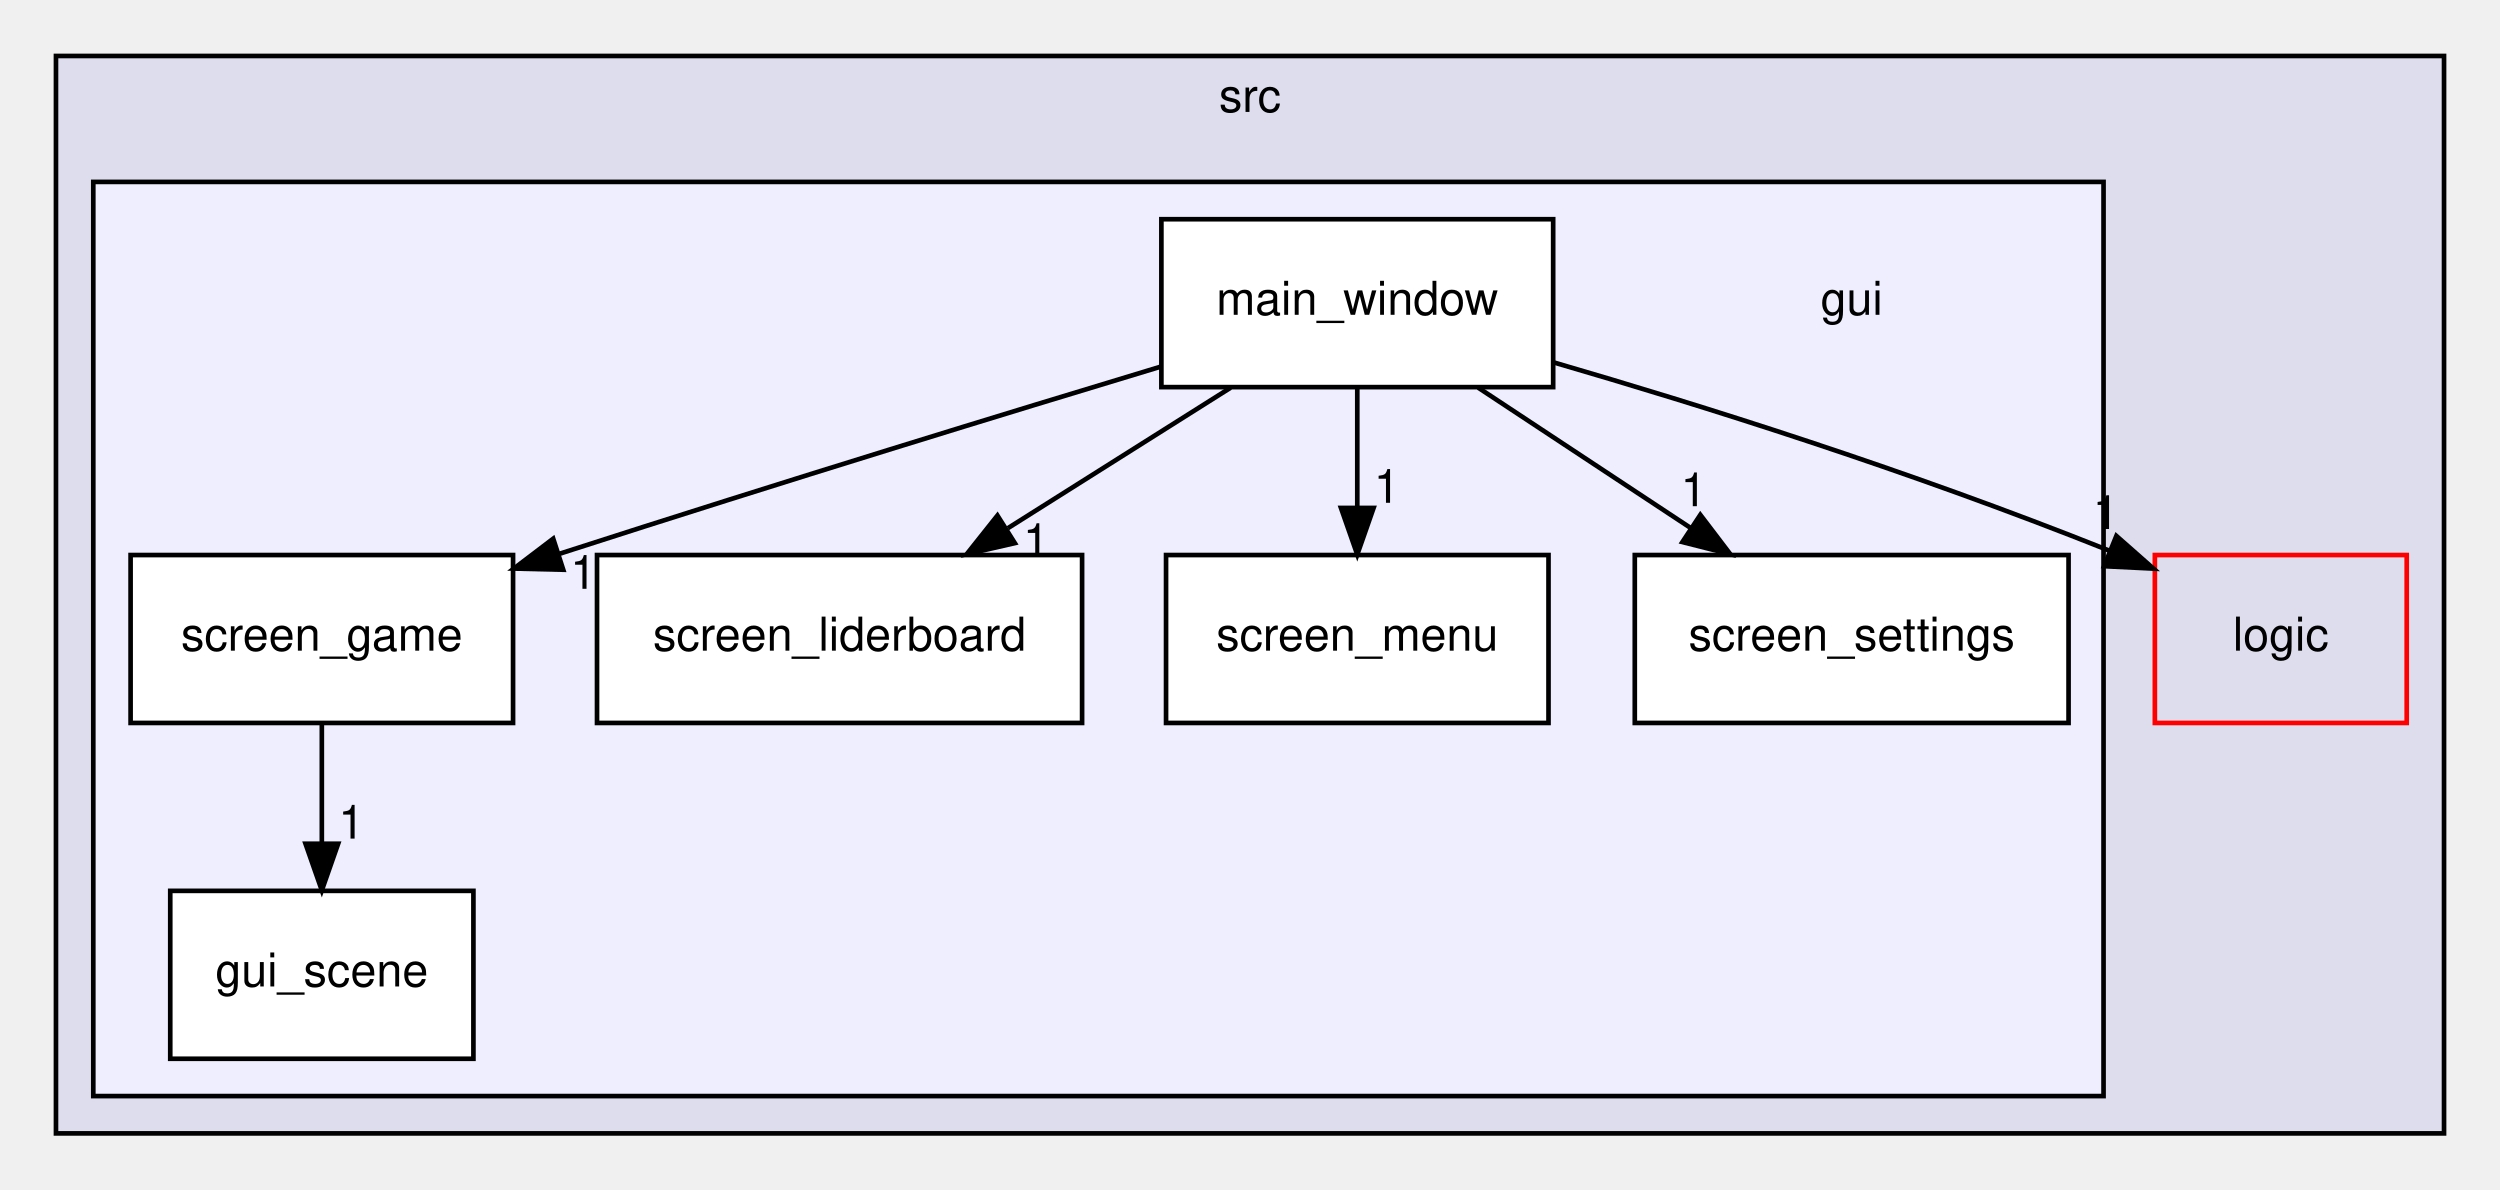
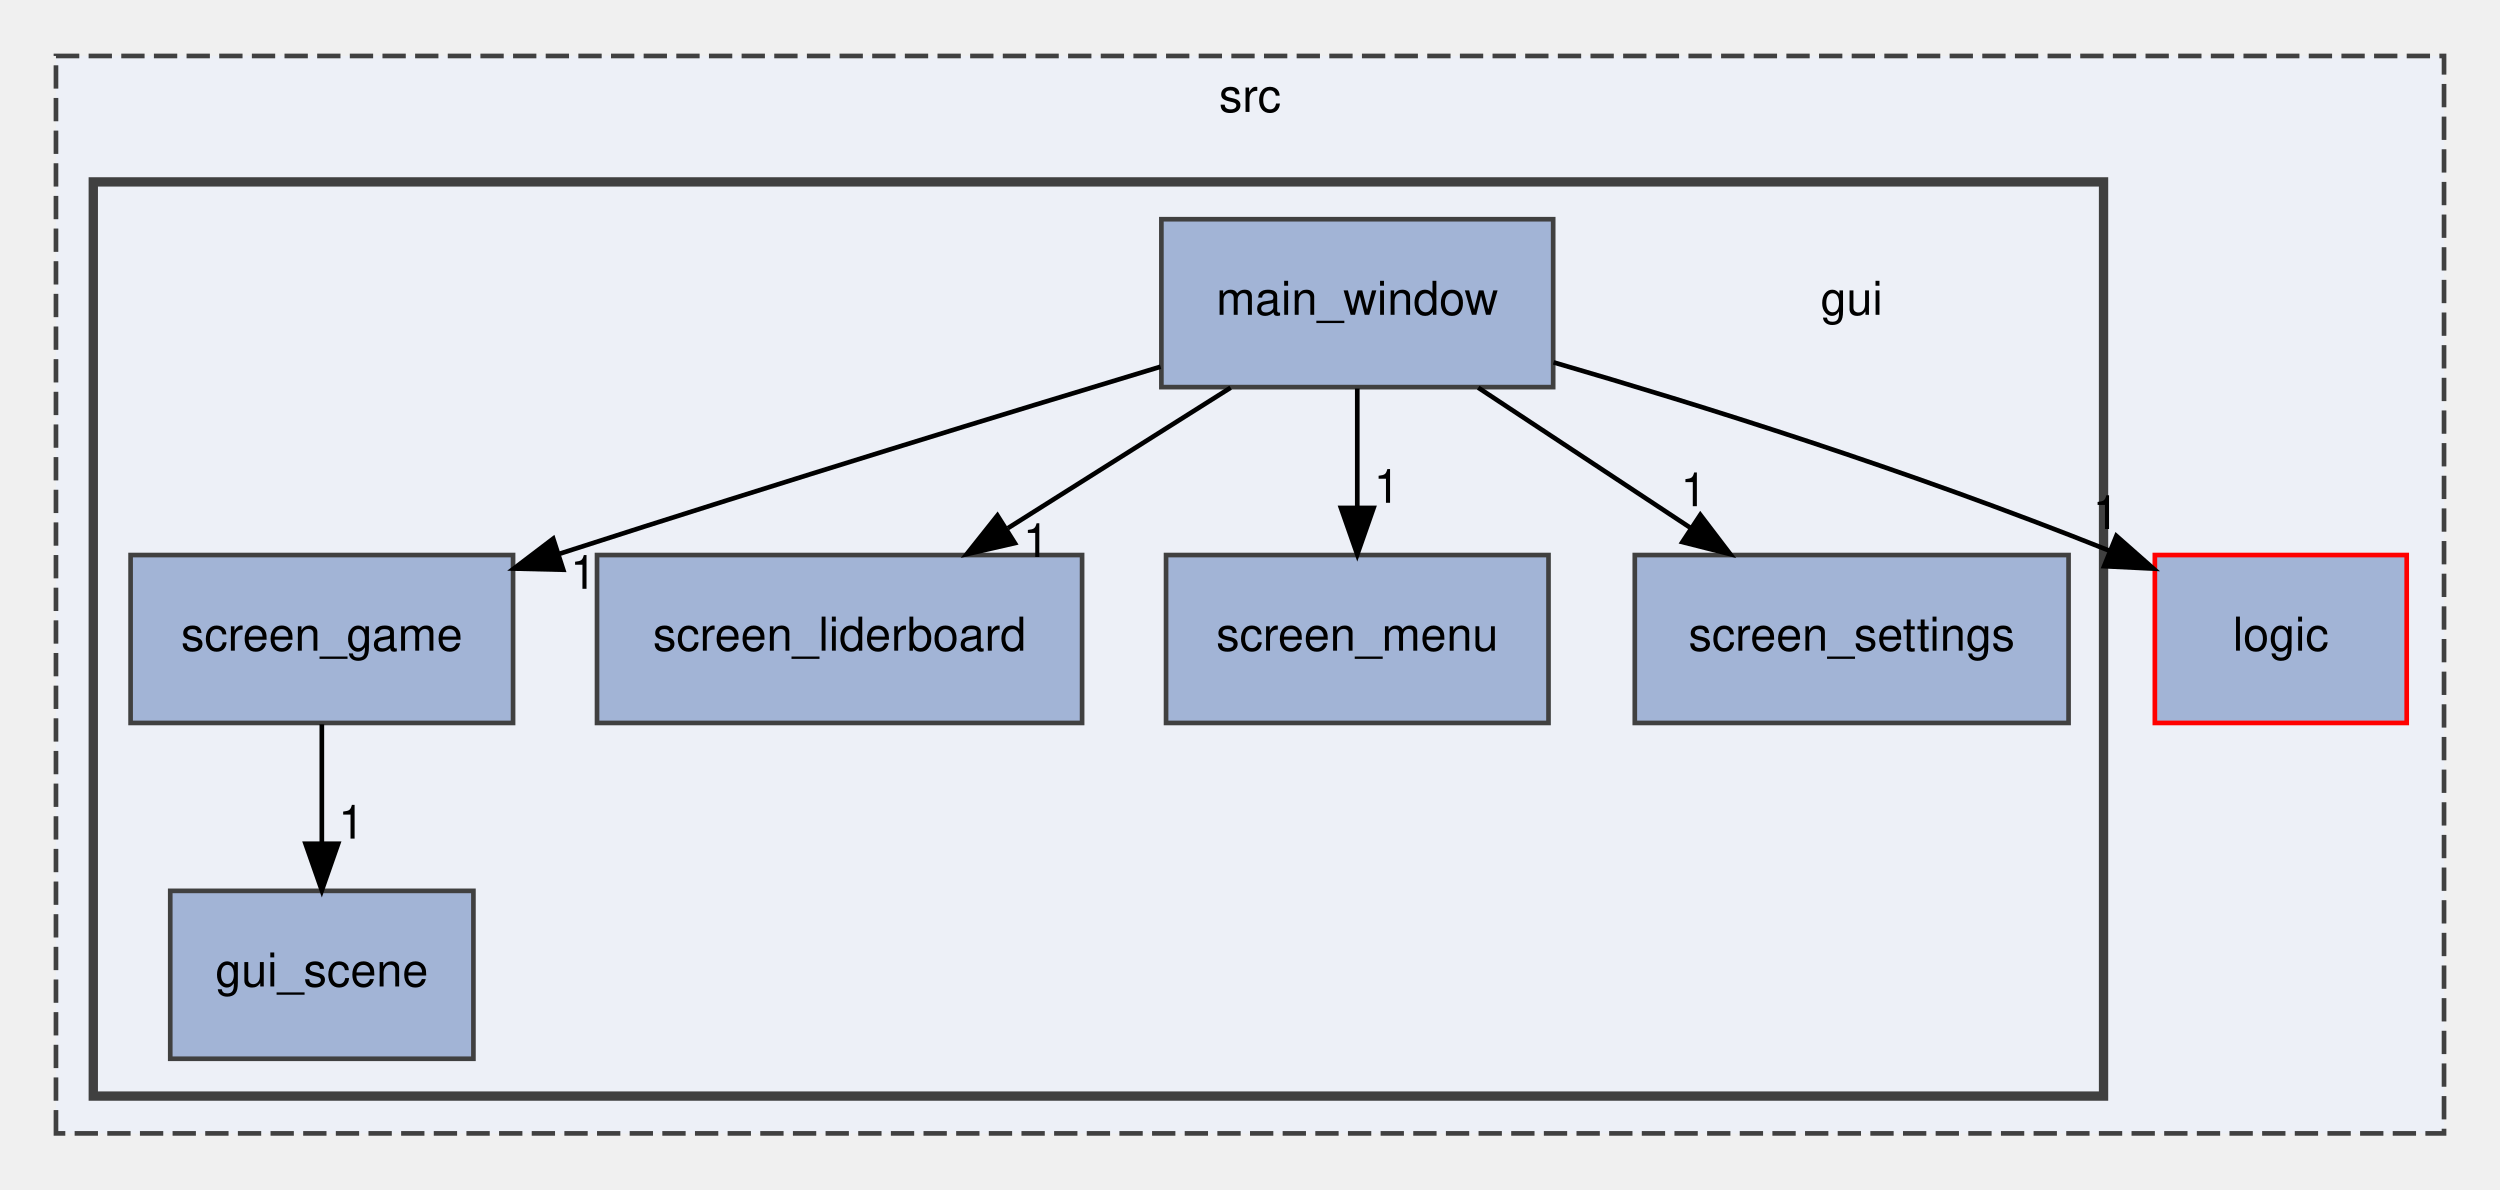
<svg xmlns="http://www.w3.org/2000/svg" xmlns:xlink="http://www.w3.org/1999/xlink" width="536pt" height="255pt" viewBox="0.00 0.00 536.00 255.00">
  <g id="graph0" class="graph" transform="scale(1 1) rotate(0) translate(4 251)">
    <g id="clust1" class="cluster">
      <g id="a_clust1">
        <a xlink:href="dir_68267d1309a1af8e8297ef4c3efbcdba.html" target="_top" xlink:title="src">
-           <polygon fill="#ddddee" stroke="black" points="8,-8 8,-239 520,-239 520,-8 8,-8" />
+           <polygon fill="#edf0f7" stroke="#404040" stroke-dasharray="5,2" points="8,-8 8,-239 520,-239 520,-8 8,-8" />
          <text text-anchor="middle" x="264" y="-227" font-family="Helvetica,sans-Serif" font-size="10.00">src</text>
        </a>
      </g>
    </g>
    <g id="clust2" class="cluster">
      <g id="a_clust2">
        <a xlink:href="dir_99d0482cf009f9d97a0877749b817f19.html" target="_top">
-           <polygon fill="#eeeeff" stroke="black" points="16,-16 16,-212 447,-212 447,-16 16,-16" />
+           <polygon fill="#edf0f7" stroke="#404040" stroke-width="2" points="16,-16 16,-212 447,-212 447,-16 16,-16" />
        </a>
      </g>
    </g>
    <g id="node1" class="node">
      <g id="a_node1">
        <a xlink:href="dir_3d2e4578fe4cc3b7fa6177047437af5b.html" target="_top" xlink:title="logic">
-           <polygon fill="none" stroke="red" points="512,-132 458,-132 458,-96 512,-96 512,-132" />
+           <polygon fill="#a2b4d6" stroke="red" points="512,-132 458,-132 458,-96 512,-96 512,-132" />
          <text text-anchor="middle" x="485" y="-111.5" font-family="Helvetica,sans-Serif" font-size="10.00">logic</text>
        </a>
      </g>
    </g>
    <g id="node2" class="node">
      <text text-anchor="middle" x="393" y="-183.5" font-family="Helvetica,sans-Serif" font-size="10.00">gui</text>
    </g>
    <g id="node3" class="node">
      <g id="a_node3">
        <a xlink:href="dir_a2363278ae6b1eb68dd464493846cba6.html" target="_top" xlink:title="gui_scene">
-           <polygon fill="white" stroke="black" points="97.5,-60 32.5,-60 32.5,-24 97.5,-24 97.5,-60" />
+           <polygon fill="#a2b4d6" stroke="#404040" points="97.5,-60 32.5,-60 32.5,-24 97.5,-24 97.5,-60" />
          <text text-anchor="middle" x="65" y="-39.5" font-family="Helvetica,sans-Serif" font-size="10.00">gui_scene</text>
        </a>
      </g>
    </g>
    <g id="node4" class="node">
      <g id="a_node4">
        <a xlink:href="dir_526a302981cdfb4f6ac4e897a95db68c.html" target="_top" xlink:title="main_window">
-           <polygon fill="white" stroke="black" points="329,-204 245,-204 245,-168 329,-168 329,-204" />
+           <polygon fill="#a2b4d6" stroke="#404040" points="329,-204 245,-204 245,-168 329,-168 329,-204" />
          <text text-anchor="middle" x="287" y="-183.5" font-family="Helvetica,sans-Serif" font-size="10.00">main_window</text>
        </a>
      </g>
    </g>
-     <g id="edge3" class="edge">
+     <g id="edge2" class="edge">
      <path fill="none" stroke="black" d="M329.08,-173.31C360.36,-164.2 404.13,-150.55 448.28,-132.92" />
      <polygon fill="black" stroke="black" points="449.75,-136.1 457.7,-129.09 447.12,-129.61 449.75,-136.1" />
-       <g id="a_edge3-headlabel">
-         <a xlink:href="dir_000003_000008.html" target="_top" xlink:title="1">
+       <g id="a_edge2-headlabel">
+         <a xlink:href="dir_000008_000007.html" target="_top" xlink:title="1">
          <text text-anchor="middle" x="447.49" y="-137.58" font-family="Helvetica,sans-Serif" font-size="10.00">1</text>
        </a>
      </g>
    </g>
    <g id="node5" class="node">
      <g id="a_node5">
        <a xlink:href="dir_fb8050bda4c87c840ba27990901cbe0c.html" target="_top" xlink:title="screen_game">
-           <polygon fill="white" stroke="black" points="106,-132 24,-132 24,-96 106,-96 106,-132" />
+           <polygon fill="#a2b4d6" stroke="#404040" points="106,-132 24,-132 24,-96 106,-96 106,-132" />
          <text text-anchor="middle" x="65" y="-111.5" font-family="Helvetica,sans-Serif" font-size="10.00">screen_game</text>
        </a>
      </g>
    </g>
-     <g id="edge6" class="edge">
+     <g id="edge5" class="edge">
      <path fill="none" stroke="black" d="M244.83,-172.38C212.06,-162.48 165.24,-148.17 115.76,-132.21" />
      <polygon fill="black" stroke="black" points="116.76,-128.85 106.17,-129.1 114.61,-135.51 116.76,-128.85" />
-       <g id="a_edge6-headlabel">
-         <a xlink:href="dir_000003_000004.html" target="_top" xlink:title="1">
+       <g id="a_edge5-headlabel">
+         <a xlink:href="dir_000008_000009.html" target="_top" xlink:title="1">
          <text text-anchor="middle" x="121.06" y="-124.76" font-family="Helvetica,sans-Serif" font-size="10.00">1</text>
        </a>
      </g>
    </g>
    <g id="node6" class="node">
      <g id="a_node6">
        <a xlink:href="dir_68c39c25abf8756328ad027d71a080e4.html" target="_top" xlink:title="screen_liderboard">
-           <polygon fill="white" stroke="black" points="228,-132 124,-132 124,-96 228,-96 228,-132" />
+           <polygon fill="#a2b4d6" stroke="#404040" points="228,-132 124,-132 124,-96 228,-96 228,-132" />
          <text text-anchor="middle" x="176" y="-111.5" font-family="Helvetica,sans-Serif" font-size="10.00">screen_liderboard</text>
        </a>
      </g>
    </g>
-     <g id="edge5" class="edge">
+     <g id="edge4" class="edge">
      <path fill="none" stroke="black" d="M259.85,-167.88C245.47,-158.81 227.62,-147.55 212.09,-137.76" />
      <polygon fill="black" stroke="black" points="213.58,-134.56 203.26,-132.19 209.85,-140.48 213.58,-134.56" />
-       <g id="a_edge5-headlabel">
-         <a xlink:href="dir_000003_000005.html" target="_top" xlink:title="1">
+       <g id="a_edge4-headlabel">
+         <a xlink:href="dir_000008_000010.html" target="_top" xlink:title="1">
          <text text-anchor="middle" x="218.14" y="-131.58" font-family="Helvetica,sans-Serif" font-size="10.00">1</text>
        </a>
      </g>
    </g>
    <g id="node7" class="node">
      <g id="a_node7">
        <a xlink:href="dir_444ecdc342978a478522442bccbecc46.html" target="_top" xlink:title="screen_menu">
-           <polygon fill="white" stroke="black" points="328,-132 246,-132 246,-96 328,-96 328,-132" />
+           <polygon fill="#a2b4d6" stroke="#404040" points="328,-132 246,-132 246,-96 328,-96 328,-132" />
          <text text-anchor="middle" x="287" y="-111.5" font-family="Helvetica,sans-Serif" font-size="10.00">screen_menu</text>
        </a>
      </g>
    </g>
-     <g id="edge4" class="edge">
+     <g id="edge3" class="edge">
      <path fill="none" stroke="black" d="M287,-167.7C287,-159.98 287,-150.71 287,-142.11" />
      <polygon fill="black" stroke="black" points="290.5,-142.1 287,-132.1 283.5,-142.1 290.5,-142.1" />
-       <g id="a_edge4-headlabel">
-         <a xlink:href="dir_000003_000006.html" target="_top" xlink:title="1">
+       <g id="a_edge3-headlabel">
+         <a xlink:href="dir_000008_000011.html" target="_top" xlink:title="1">
          <text text-anchor="middle" x="293.34" y="-143.2" font-family="Helvetica,sans-Serif" font-size="10.00">1</text>
        </a>
      </g>
    </g>
    <g id="node8" class="node">
      <g id="a_node8">
        <a xlink:href="dir_0ca362c5a2d8fdaec9858d1a5cb7ef54.html" target="_top" xlink:title="screen_settings">
-           <polygon fill="white" stroke="black" points="439.5,-132 346.5,-132 346.5,-96 439.5,-96 439.5,-132" />
+           <polygon fill="#a2b4d6" stroke="#404040" points="439.5,-132 346.5,-132 346.5,-96 439.5,-96 439.5,-132" />
          <text text-anchor="middle" x="393" y="-111.5" font-family="Helvetica,sans-Serif" font-size="10.00">screen_settings</text>
        </a>
      </g>
    </g>
-     <g id="edge2" class="edge">
+     <g id="edge1" class="edge">
      <path fill="none" stroke="black" d="M312.93,-167.88C326.66,-158.81 343.71,-147.55 358.54,-137.76" />
      <polygon fill="black" stroke="black" points="360.55,-140.62 366.97,-132.19 356.7,-134.78 360.55,-140.62" />
-       <g id="a_edge2-headlabel">
-         <a xlink:href="dir_000003_000007.html" target="_top" xlink:title="1">
+       <g id="a_edge1-headlabel">
+         <a xlink:href="dir_000008_000012.html" target="_top" xlink:title="1">
          <text text-anchor="middle" x="359.12" y="-142.47" font-family="Helvetica,sans-Serif" font-size="10.00">1</text>
        </a>
      </g>
    </g>
-     <g id="edge1" class="edge">
+     <g id="edge6" class="edge">
      <path fill="none" stroke="black" d="M65,-95.7C65,-87.98 65,-78.71 65,-70.11" />
      <polygon fill="black" stroke="black" points="68.5,-70.1 65,-60.1 61.5,-70.1 68.5,-70.1" />
-       <g id="a_edge1-headlabel">
-         <a xlink:href="dir_000004_000002.html" target="_top" xlink:title="1">
+       <g id="a_edge6-headlabel">
+         <a xlink:href="dir_000009_000004.html" target="_top" xlink:title="1">
          <text text-anchor="middle" x="71.34" y="-71.2" font-family="Helvetica,sans-Serif" font-size="10.00">1</text>
        </a>
      </g>
    </g>
  </g>
</svg>
